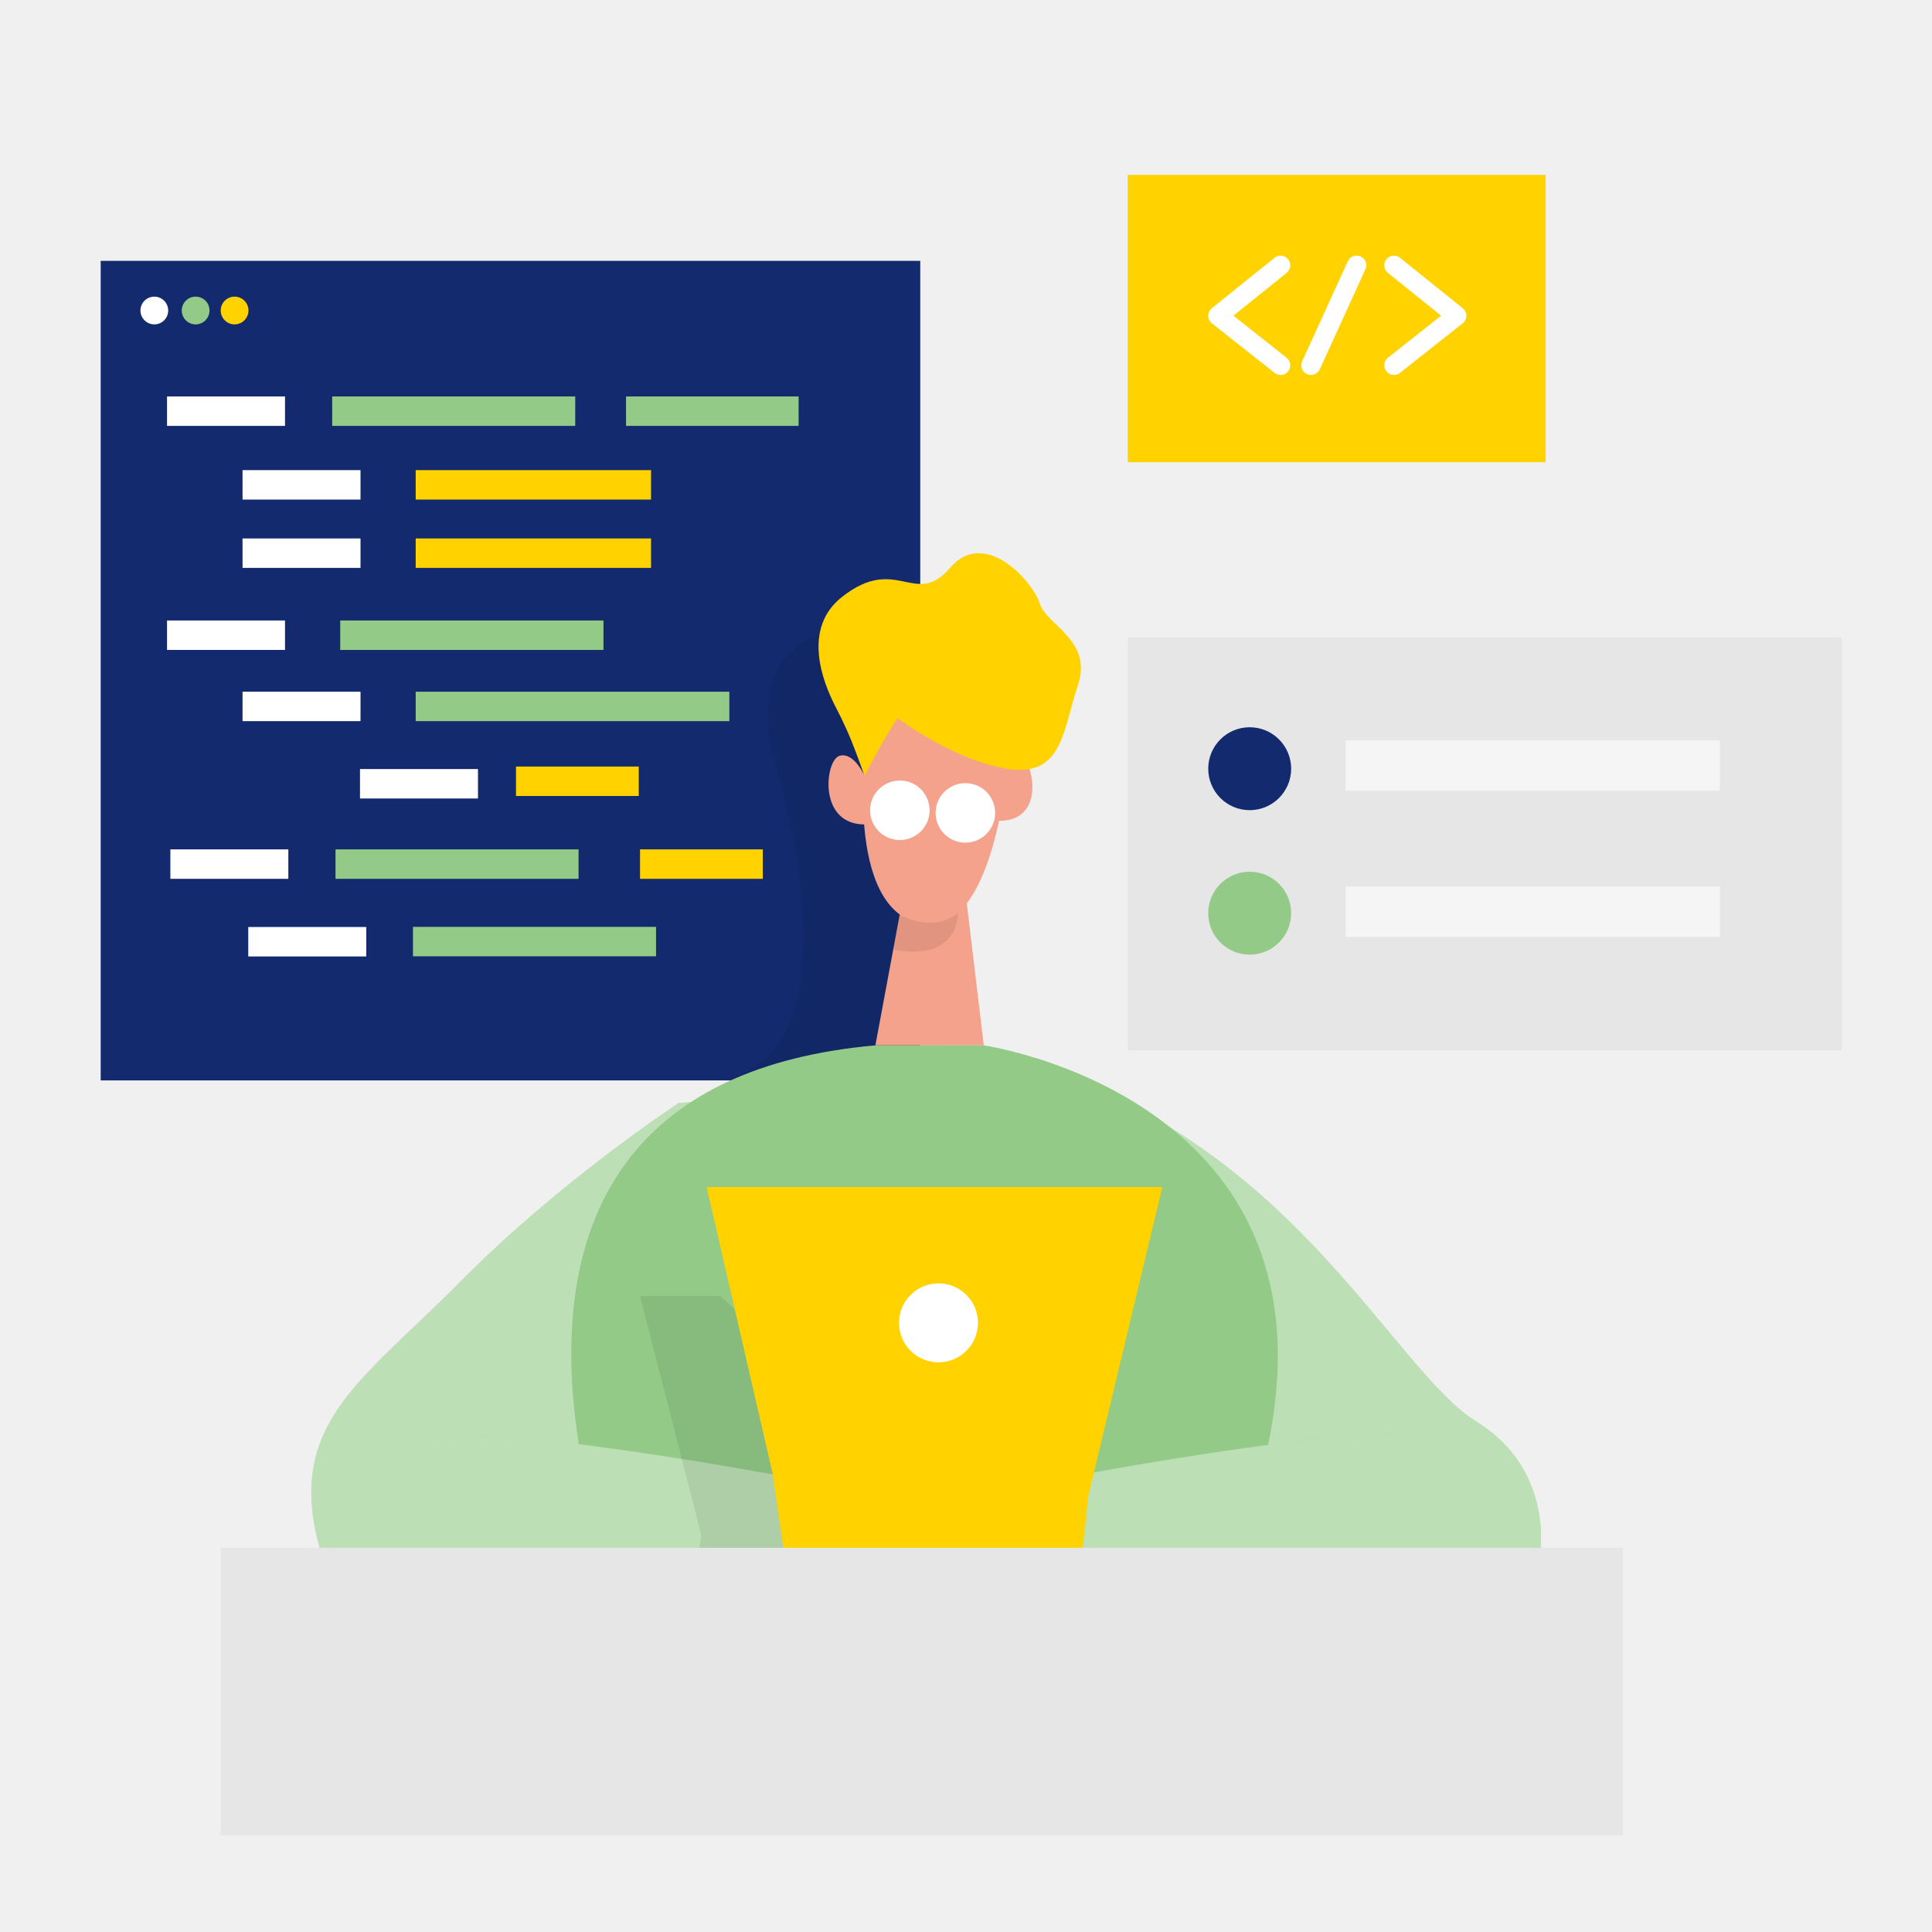
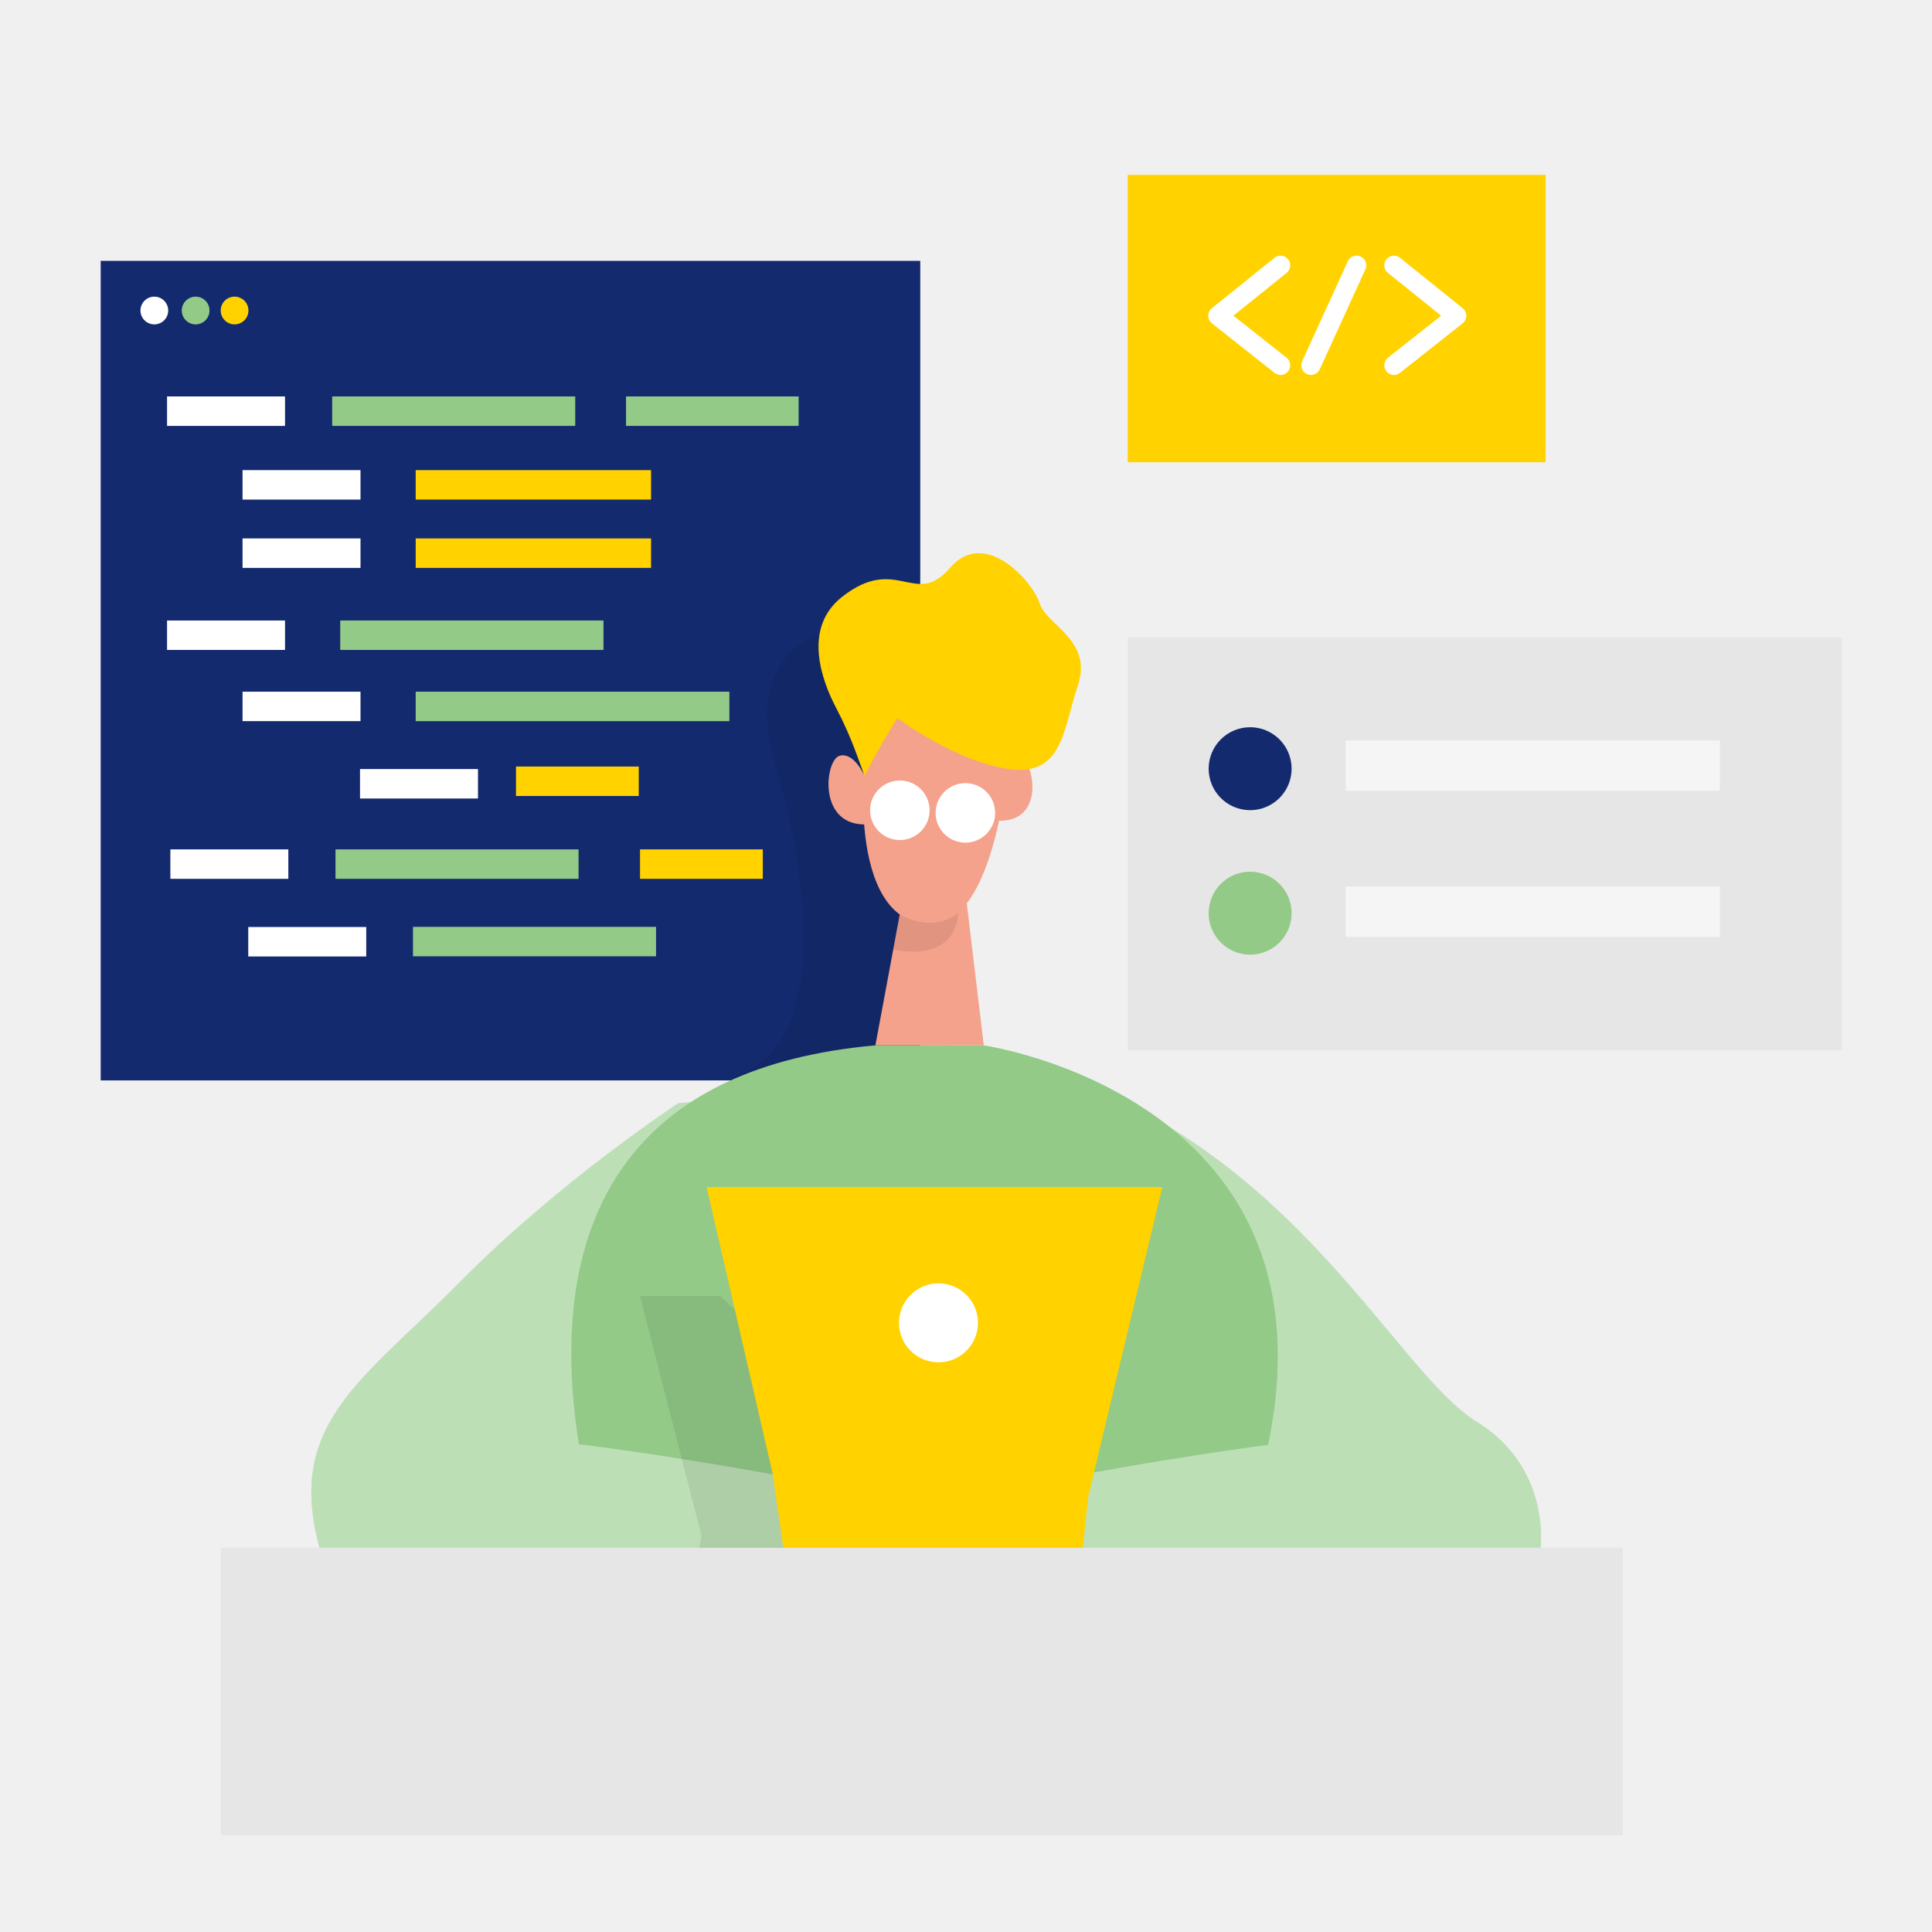
- <svg xmlns="http://www.w3.org/2000/svg" width="424" height="424" viewBox="0 0 424 424" fill="none">
-   <g id="Coding 1 1">
-     <g id="code2">
-       <path id="Vector" d="M201.96 57.248H22.099V237.109H201.96V57.248Z" fill="#142A6F" />
-       <path id="Vector_2" d="M132.441 136.172H74.666V142.634H132.441V136.172Z" fill="#93CA88" />
-       <path id="Vector_3" d="M142.88 118.169H91.228V124.631H142.88V118.169Z" fill="#FFD200" />
-       <path id="Vector_4" d="M167.404 186.407H140.463V192.869H167.404V186.407Z" fill="#FFD200" />
-       <path id="Vector_5" d="M140.183 168.226H113.242V174.688H140.183V168.226Z" fill="#FFD200" />
-       <path id="Vector_6" d="M160.069 151.8H91.228V158.262H160.069V151.8Z" fill="#93CA88" />
-       <path id="Vector_7" d="M79.118 151.8H53.229V158.262H79.118V151.8Z" fill="white" />
-       <path id="Vector_8" d="M104.898 168.777H79.008V175.239H104.898V168.777Z" fill="white" />
-       <path id="Vector_9" d="M80.374 203.444H54.484V209.906H80.374V203.444Z" fill="white" />
-       <path id="Vector_10" d="M62.549 136.172H36.659V142.634H62.549V136.172Z" fill="white" />
-       <path id="Vector_11" d="M33.87 71.19C35.551 71.19 36.914 69.827 36.914 68.145C36.914 66.464 35.551 65.101 33.87 65.101C32.188 65.101 30.825 66.464 30.825 68.145C30.825 69.827 32.188 71.19 33.87 71.19Z" fill="white" />
-       <path id="Vector_12" d="M42.934 71.19C44.616 71.19 45.979 69.827 45.979 68.145C45.979 66.464 44.616 65.101 42.934 65.101C41.253 65.101 39.89 66.464 39.89 68.145C39.89 69.827 41.253 71.19 42.934 71.19Z" fill="#93CA88" />
-       <path id="Vector_13" d="M51.482 71.19C53.164 71.19 54.527 69.827 54.527 68.145C54.527 66.464 53.164 65.101 51.482 65.101C49.801 65.101 48.438 66.464 48.438 68.145C48.438 69.827 49.801 71.19 51.482 71.19Z" fill="#FFD200" />
-       <path id="Vector_14" d="M62.549 87.005H36.659V93.467H62.549V87.005Z" fill="white" />
-       <path id="Vector_15" d="M79.118 103.176H53.229V109.638H79.118V103.176Z" fill="white" />
-       <path id="Vector_16" d="M142.88 103.176H91.228V109.638H142.88V103.176Z" fill="#FFD200" />
-       <path id="Vector_17" d="M79.118 118.169H53.229V124.631H79.118V118.169Z" fill="white" />
-       <path id="Vector_18" d="M126.242 87.005H72.903V93.467H126.242V87.005Z" fill="#93CA88" />
-       <path id="Vector_19" d="M63.278 186.407H37.389V192.869H63.278V186.407Z" fill="white" />
-       <path id="Vector_20" d="M126.972 186.407H73.632V192.869H126.972V186.407Z" fill="#93CA88" />
-       <path id="Vector_21" d="M143.973 203.41H90.634V209.871H143.973V203.41Z" fill="#93CA88" />
-       <path id="Vector_22" d="M175.265 87.005H137.393V93.467H175.265V87.005Z" fill="#93CA88" />
-       <g id="Group" opacity="0.08">
-         <path id="Vector_23" d="M179.522 139.403C179.522 139.403 162.918 143.838 170.211 168.226C177.504 192.623 182.405 230.927 160.077 236.567H208.328L204.377 174.688L179.522 139.403Z" fill="#000001" />
-       </g>
-     </g>
-     <g id="code1">
-       <path id="Vector_24" d="M339.217 38.38H247.497V101.438H339.217V38.38Z" fill="#FFD200" />
-       <path id="Vector_25" d="M281.036 82.29C280.578 82.29 280.111 82.137 279.721 81.832L265.967 70.961C265.458 70.562 265.161 69.952 265.161 69.307C265.161 68.663 265.449 68.052 265.95 67.645L279.704 56.579C280.62 55.841 281.952 55.985 282.689 56.901C283.427 57.817 283.283 59.148 282.367 59.886L270.69 69.282L282.35 78.499C283.274 79.229 283.427 80.56 282.698 81.484C282.282 82.019 281.655 82.29 281.027 82.29H281.036Z" fill="white" />
-       <path id="Vector_26" d="M305.933 82.29C305.305 82.29 304.686 82.01 304.262 81.484C303.533 80.569 303.694 79.229 304.61 78.499L316.27 69.282L304.593 59.886C303.677 59.148 303.533 57.817 304.271 56.901C305.008 55.985 306.34 55.841 307.256 56.579L321.01 67.645C321.51 68.052 321.807 68.663 321.799 69.307C321.799 69.952 321.502 70.562 320.993 70.961L307.239 81.832C306.849 82.137 306.382 82.29 305.924 82.29H305.933Z" fill="white" />
-       <path id="Vector_27" d="M287.709 82.29C287.412 82.29 287.115 82.231 286.827 82.095C285.759 81.612 285.292 80.348 285.776 79.28L295.791 57.342C296.282 56.273 297.537 55.807 298.606 56.29C299.674 56.774 300.141 58.037 299.657 59.106L289.643 81.043C289.286 81.824 288.515 82.281 287.709 82.281V82.29Z" fill="white" />
-     </g>
-     <g id="panel_1">
-       <path id="Vector_28" d="M404.207 139.886H247.497V230.52H404.207V139.886Z" fill="#E6E6E6" />
-       <path id="Vector_29" d="M274.26 177.8C279.285 177.8 283.359 173.726 283.359 168.701C283.359 163.676 279.285 159.602 274.26 159.602C269.235 159.602 265.161 163.676 265.161 168.701C265.161 173.726 269.235 177.8 274.26 177.8Z" fill="#142A6F" />
-       <path id="Vector_30" d="M274.26 209.507C279.285 209.507 283.359 205.433 283.359 200.408C283.359 195.383 279.285 191.309 274.26 191.309C269.235 191.309 265.161 195.383 265.161 200.408C265.161 205.433 269.235 209.507 274.26 209.507Z" fill="#93CA88" />
-       <g id="Group_2" opacity="0.59">
-         <path id="Vector_31" d="M377.436 162.494H295.316V173.569H377.436V162.494Z" fill="white" />
-       </g>
-       <g id="Group_3" opacity="0.59">
-         <path id="Vector_32" d="M377.436 194.54H295.316V205.615H377.436V194.54Z" fill="white" />
-       </g>
-     </g>
-     <g id="coder">
-       <path id="Vector_33" d="M148.934 242.07C148.934 242.07 122.901 259.106 100.946 281.349C78.991 303.592 61.641 312.861 70.85 342.134H337.843C337.843 342.134 341.736 322.935 324.029 311.988C306.323 301.04 285.132 254.154 232.344 235.846L148.934 242.07Z" fill="#93CA88" />
-       <g id="Group_4" opacity="0.39">
-         <path id="Vector_34" d="M148.934 242.07C148.934 242.07 122.901 259.106 100.946 281.349C78.991 303.592 61.641 312.861 70.85 342.134H337.843C337.843 342.134 341.736 322.935 324.029 311.988C306.323 301.04 285.132 254.154 232.344 235.846L148.934 242.07Z" fill="white" />
-       </g>
-       <path id="Vector_35" d="M218.233 170.244C218.233 170.244 220.573 164.911 223.753 165.886C226.933 166.861 229.74 180.836 218.555 180.107L218.233 170.244Z" fill="#F4A28C" />
-       <path id="Vector_36" d="M198.644 194.328L192.114 229.418H215.901L211.703 194.328H198.644Z" fill="#F4A28C" />
-       <path id="Vector_37" d="M190.096 163.189C190.096 163.189 185.05 199.492 202.155 202.74C219.259 205.988 221.599 163.189 221.599 163.189C221.599 163.189 224.364 150.096 214.883 141.582C205.402 133.068 185.712 141.531 190.088 163.189H190.096Z" fill="#F4A28C" />
-       <path id="Vector_38" d="M189.723 170.244L187.968 165.445C186.696 161.959 185.178 158.567 183.456 155.277C180.421 149.468 176.045 137.885 184.796 130.999C196.829 121.518 200.84 133.56 208.498 124.622C216.155 115.684 226.73 127.717 228.188 132.457C229.647 137.198 239.857 140.479 236.575 150.325C233.293 160.17 233.234 170.456 221.413 168.777C209.592 167.098 196.957 157.618 196.957 157.618C196.957 157.618 193.573 162.816 189.732 170.244H189.723Z" fill="#FFD200" />
-       <path id="Vector_39" d="M197.482 184.355C201.088 184.355 204.012 181.432 204.012 177.825C204.012 174.219 201.088 171.296 197.482 171.296C193.876 171.296 190.953 174.219 190.953 177.825C190.953 181.432 193.876 184.355 197.482 184.355Z" fill="white" />
-       <path id="Vector_40" d="M211.864 184.932C215.47 184.932 218.394 182.008 218.394 178.402C218.394 174.796 215.47 171.873 211.864 171.873C208.258 171.873 205.334 174.796 205.334 178.402C205.334 182.008 208.258 184.932 211.864 184.932Z" fill="white" />
-       <path id="Vector_41" d="M137.393 353.777C137.393 353.777 87.14 238.754 192.114 229.417H215.901C215.901 229.417 316.533 243.91 266.458 351.343L137.393 353.777Z" fill="#93CA88" />
-       <path id="Vector_42" d="M189.723 170.244C189.723 170.244 187.382 164.911 184.202 165.886C181.022 166.861 179.326 181.633 190.52 180.904L189.723 170.253V170.244Z" fill="#F4A28C" />
-       <g id="Group_5" opacity="0.08">
-         <path id="Vector_43" d="M197.457 200.696C197.457 200.696 204.588 205.021 210.253 200.34C210.253 200.34 210.651 211.186 196.023 208.404L197.457 200.696Z" fill="#000001" />
-       </g>
-       <path id="Vector_44" d="M73.632 336.766C73.632 336.766 80.043 317.44 96.816 315.252C113.59 313.064 171.924 324.004 171.924 324.004V342.134H70.927L73.632 336.766Z" fill="#93CA88" />
-       <g id="Group_6" opacity="0.39">
-         <path id="Vector_45" d="M73.632 336.766C73.632 336.766 80.043 317.44 96.816 315.252C113.59 313.064 171.924 324.004 171.924 324.004V342.134H70.927L73.632 336.766Z" fill="white" />
-       </g>
-       <path id="Vector_46" d="M335.503 336.427C335.503 336.427 329.092 317.101 312.318 314.913C295.545 312.725 237.211 323.664 237.211 323.664V341.794H338.208L335.503 336.427Z" fill="#93CA88" />
-       <g id="Group_7" opacity="0.08">
-         <path id="Vector_47" d="M158.092 284.436H140.462L153.937 337.004L150.884 353.777L173.848 353.048L179.632 304.559L158.092 284.436Z" fill="#000001" />
-       </g>
-       <g id="Group_8" opacity="0.39">
-         <path id="Vector_48" d="M335.503 336.427C335.503 336.427 329.092 317.101 312.318 314.913C295.545 312.725 237.211 323.664 237.211 323.664V341.794H338.208L335.503 336.427Z" fill="white" />
-       </g>
-       <path id="Vector_49" d="M169.566 323.41L155.074 260.505H255.087L238.831 328.362L237.423 341.795H172.212L169.566 323.41Z" fill="#FFD200" />
-       <path id="Vector_50" d="M205.962 298.979C210.748 298.979 214.629 295.099 214.629 290.313C214.629 285.526 210.748 281.646 205.962 281.646C201.176 281.646 197.295 285.526 197.295 290.313C197.295 295.099 201.176 298.979 205.962 298.979Z" fill="white" />
-       <path id="Vector_51" d="M356.151 339.683H48.429V402.774H356.151V339.683Z" fill="#E6E6E6" />
-     </g>
-   </g>
+ <svg xmlns="http://www.w3.org/2000/svg" width="424" height="424" fill="none">
+   <path fill="#142A6F" d="M201.96 57.249H22.1v179.86h179.86z" />
+   <path fill="#93CA88" d="M132.441 136.172H74.667v6.462h57.774z" />
+   <path fill="#FFD200" d="M142.88 118.169H91.228v6.462h51.652zM167.404 186.407h-26.941v6.462h26.941zM140.183 168.226h-26.941v6.462h26.941z" />
+   <path fill="#93CA88" d="M160.069 151.8H91.228v6.462h68.841z" />
+   <path fill="#fff" d="M79.118 151.8H53.23v6.462h25.89zM104.898 168.777h-25.89v6.462h25.89zM80.374 203.444h-25.89v6.462h25.89zM62.549 136.172h-25.89v6.462h25.89zM33.87 71.19a3.044 3.044 0 1 0 0-6.089 3.044 3.044 0 0 0 0 6.089" />
+   <path fill="#93CA88" d="M42.935 71.19a3.044 3.044 0 1 0 0-6.089 3.044 3.044 0 0 0 0 6.089" />
+   <path fill="#FFD200" d="M51.482 71.19a3.044 3.044 0 1 0 0-6.089 3.044 3.044 0 0 0 0 6.089" />
+   <path fill="#fff" d="M62.549 87.005h-25.89v6.462h25.89zM79.118 103.176H53.23v6.462h25.89z" />
+   <path fill="#FFD200" d="M142.88 103.176H91.228v6.462h51.652z" />
+   <path fill="#fff" d="M79.118 118.169H53.23v6.462h25.89z" />
+   <path fill="#93CA88" d="M126.242 87.005h-53.34v6.462h53.34z" />
+   <path fill="#fff" d="M63.278 186.407h-25.89v6.462h25.89z" />
+   <path fill="#93CA88" d="M126.972 186.407h-53.34v6.462h53.34zM143.973 203.41H90.634v6.461h53.339zM175.265 87.005h-37.872v6.462h37.872z" />
+   <path fill="#000001" d="M179.522 139.403s-16.604 4.435-9.311 28.823c7.293 24.397 12.194 62.701-10.134 68.341h48.251l-3.951-61.879z" opacity=".08" />
+   <path fill="#FFD200" d="M339.217 38.38h-91.72v63.058h91.72z" />
+   <path fill="#fff" d="M281.036 82.29c-.458 0-.925-.153-1.315-.458l-13.754-10.871a2.1 2.1 0 0 1-.806-1.654c0-.644.288-1.255.789-1.662l13.754-11.066a2.12 2.12 0 0 1 2.985.322 2.12 2.12 0 0 1-.322 2.985l-11.677 9.396 11.66 9.218a2.12 2.12 0 0 1 .348 2.984 2.1 2.1 0 0 1-1.671.806zM305.933 82.29c-.628 0-1.247-.28-1.671-.806a2.13 2.13 0 0 1 .348-2.984l11.66-9.218-11.677-9.396a2.12 2.12 0 0 1-.322-2.985 2.12 2.12 0 0 1 2.985-.322l13.754 11.066c.5.407.797 1.018.789 1.662 0 .645-.297 1.255-.806 1.654l-13.754 10.871c-.39.305-.857.458-1.315.458zM287.709 82.29c-.297 0-.594-.06-.882-.195a2.126 2.126 0 0 1-1.051-2.815l10.015-21.938a2.13 2.13 0 0 1 2.815-1.052 2.126 2.126 0 0 1 1.051 2.816l-10.014 21.937a2.12 2.12 0 0 1-1.934 1.238z" />
+   <path fill="#E6E6E6" d="M404.207 139.886h-156.71v90.634h156.71z" />
+   <path fill="#142A6F" d="M274.26 177.8a9.1 9.1 0 1 0 0-18.199 9.1 9.1 0 0 0 0 18.199" />
+   <path fill="#93CA88" d="M274.26 209.507a9.1 9.1 0 1 0 0-18.199 9.1 9.1 0 0 0 0 18.199" />
+   <path fill="#fff" d="M377.436 162.494h-82.12v11.075h82.12zM377.436 194.54h-82.12v11.075h82.12z" opacity=".59" />
+   <path fill="#93CA88" d="M148.934 242.07s-26.033 17.036-47.988 39.279-39.305 31.512-30.096 60.785h266.993s3.893-19.199-13.814-30.146c-17.706-10.948-38.897-57.834-91.685-76.142z" />
+   <path fill="#fff" d="M148.934 242.07s-26.033 17.036-47.988 39.279-39.305 31.512-30.096 60.785h266.993s3.893-19.199-13.814-30.146c-17.706-10.948-38.897-57.834-91.685-76.142z" opacity=".39" />
+   <path fill="#F4A28C" d="M218.233 170.244s2.34-5.333 5.52-4.358 5.987 14.95-5.198 14.221zM198.644 194.328l-6.53 35.09h23.787l-4.198-35.09z" />
+   <path fill="#F4A28C" d="M190.096 163.189s-5.046 36.303 12.059 39.551c17.104 3.248 19.444-39.551 19.444-39.551s2.765-13.093-6.716-21.607-29.171-.051-24.795 21.607z" />
+   <path fill="#FFD200" d="m189.723 170.244-1.755-4.799a84 84 0 0 0-4.512-10.168c-3.035-5.809-7.411-17.392 1.34-24.278 12.033-9.481 16.044 2.561 23.702-6.377 7.657-8.938 18.232 3.095 19.69 7.835s11.669 8.022 8.387 17.868-3.341 20.131-15.162 18.452-24.456-11.159-24.456-11.159-3.384 5.198-7.225 12.626z" />
+   <path fill="#fff" d="M197.482 184.355a6.53 6.53 0 1 0 0-13.06 6.53 6.53 0 0 0 0 13.06M211.864 184.932a6.53 6.53 0 1 0-.001-13.061 6.53 6.53 0 0 0 .001 13.061" />
+   <path fill="#93CA88" d="M137.393 353.777s-50.253-115.023 54.721-124.36h23.787s100.632 14.493 50.557 121.926z" />
+   <path fill="#F4A28C" d="M189.723 170.244s-2.341-5.333-5.521-4.358-4.876 15.747 6.318 15.018l-.797-10.651z" />
+   <path fill="#000001" d="M197.457 200.696s7.131 4.325 12.796-.356c0 0 .398 10.846-14.23 8.064z" opacity=".08" />
+   <path fill="#93CA88" d="M73.632 336.766s6.41-19.326 23.184-21.514 75.108 8.752 75.108 8.752v18.13H70.927z" />
+   <path fill="#fff" d="M73.632 336.766s6.41-19.326 23.184-21.514 75.108 8.752 75.108 8.752v18.13H70.927z" opacity=".39" />
+   <path fill="#93CA88" d="M335.503 336.427s-6.411-19.326-23.185-21.514c-16.773-2.188-75.107 8.751-75.107 8.751v18.13h100.997z" />
+   <path fill="#000001" d="M158.092 284.436h-17.63l13.475 52.568-3.053 16.773 22.964-.729 5.784-48.489z" opacity=".08" />
+   <path fill="#fff" d="M335.503 336.427s-6.411-19.326-23.185-21.514c-16.773-2.188-75.107 8.751-75.107 8.751v18.13h100.997z" opacity=".39" />
+   <path fill="#FFD200" d="m169.566 323.41-14.492-62.905h100.013l-16.256 67.857-1.408 13.433h-65.211z" />
+   <path fill="#fff" d="M205.962 298.979a8.667 8.667 0 1 0 0-17.334 8.667 8.667 0 0 0 0 17.334" />
+   <path fill="#E6E6E6" d="M356.151 339.683H48.429v63.091h307.722z" />
</svg>
